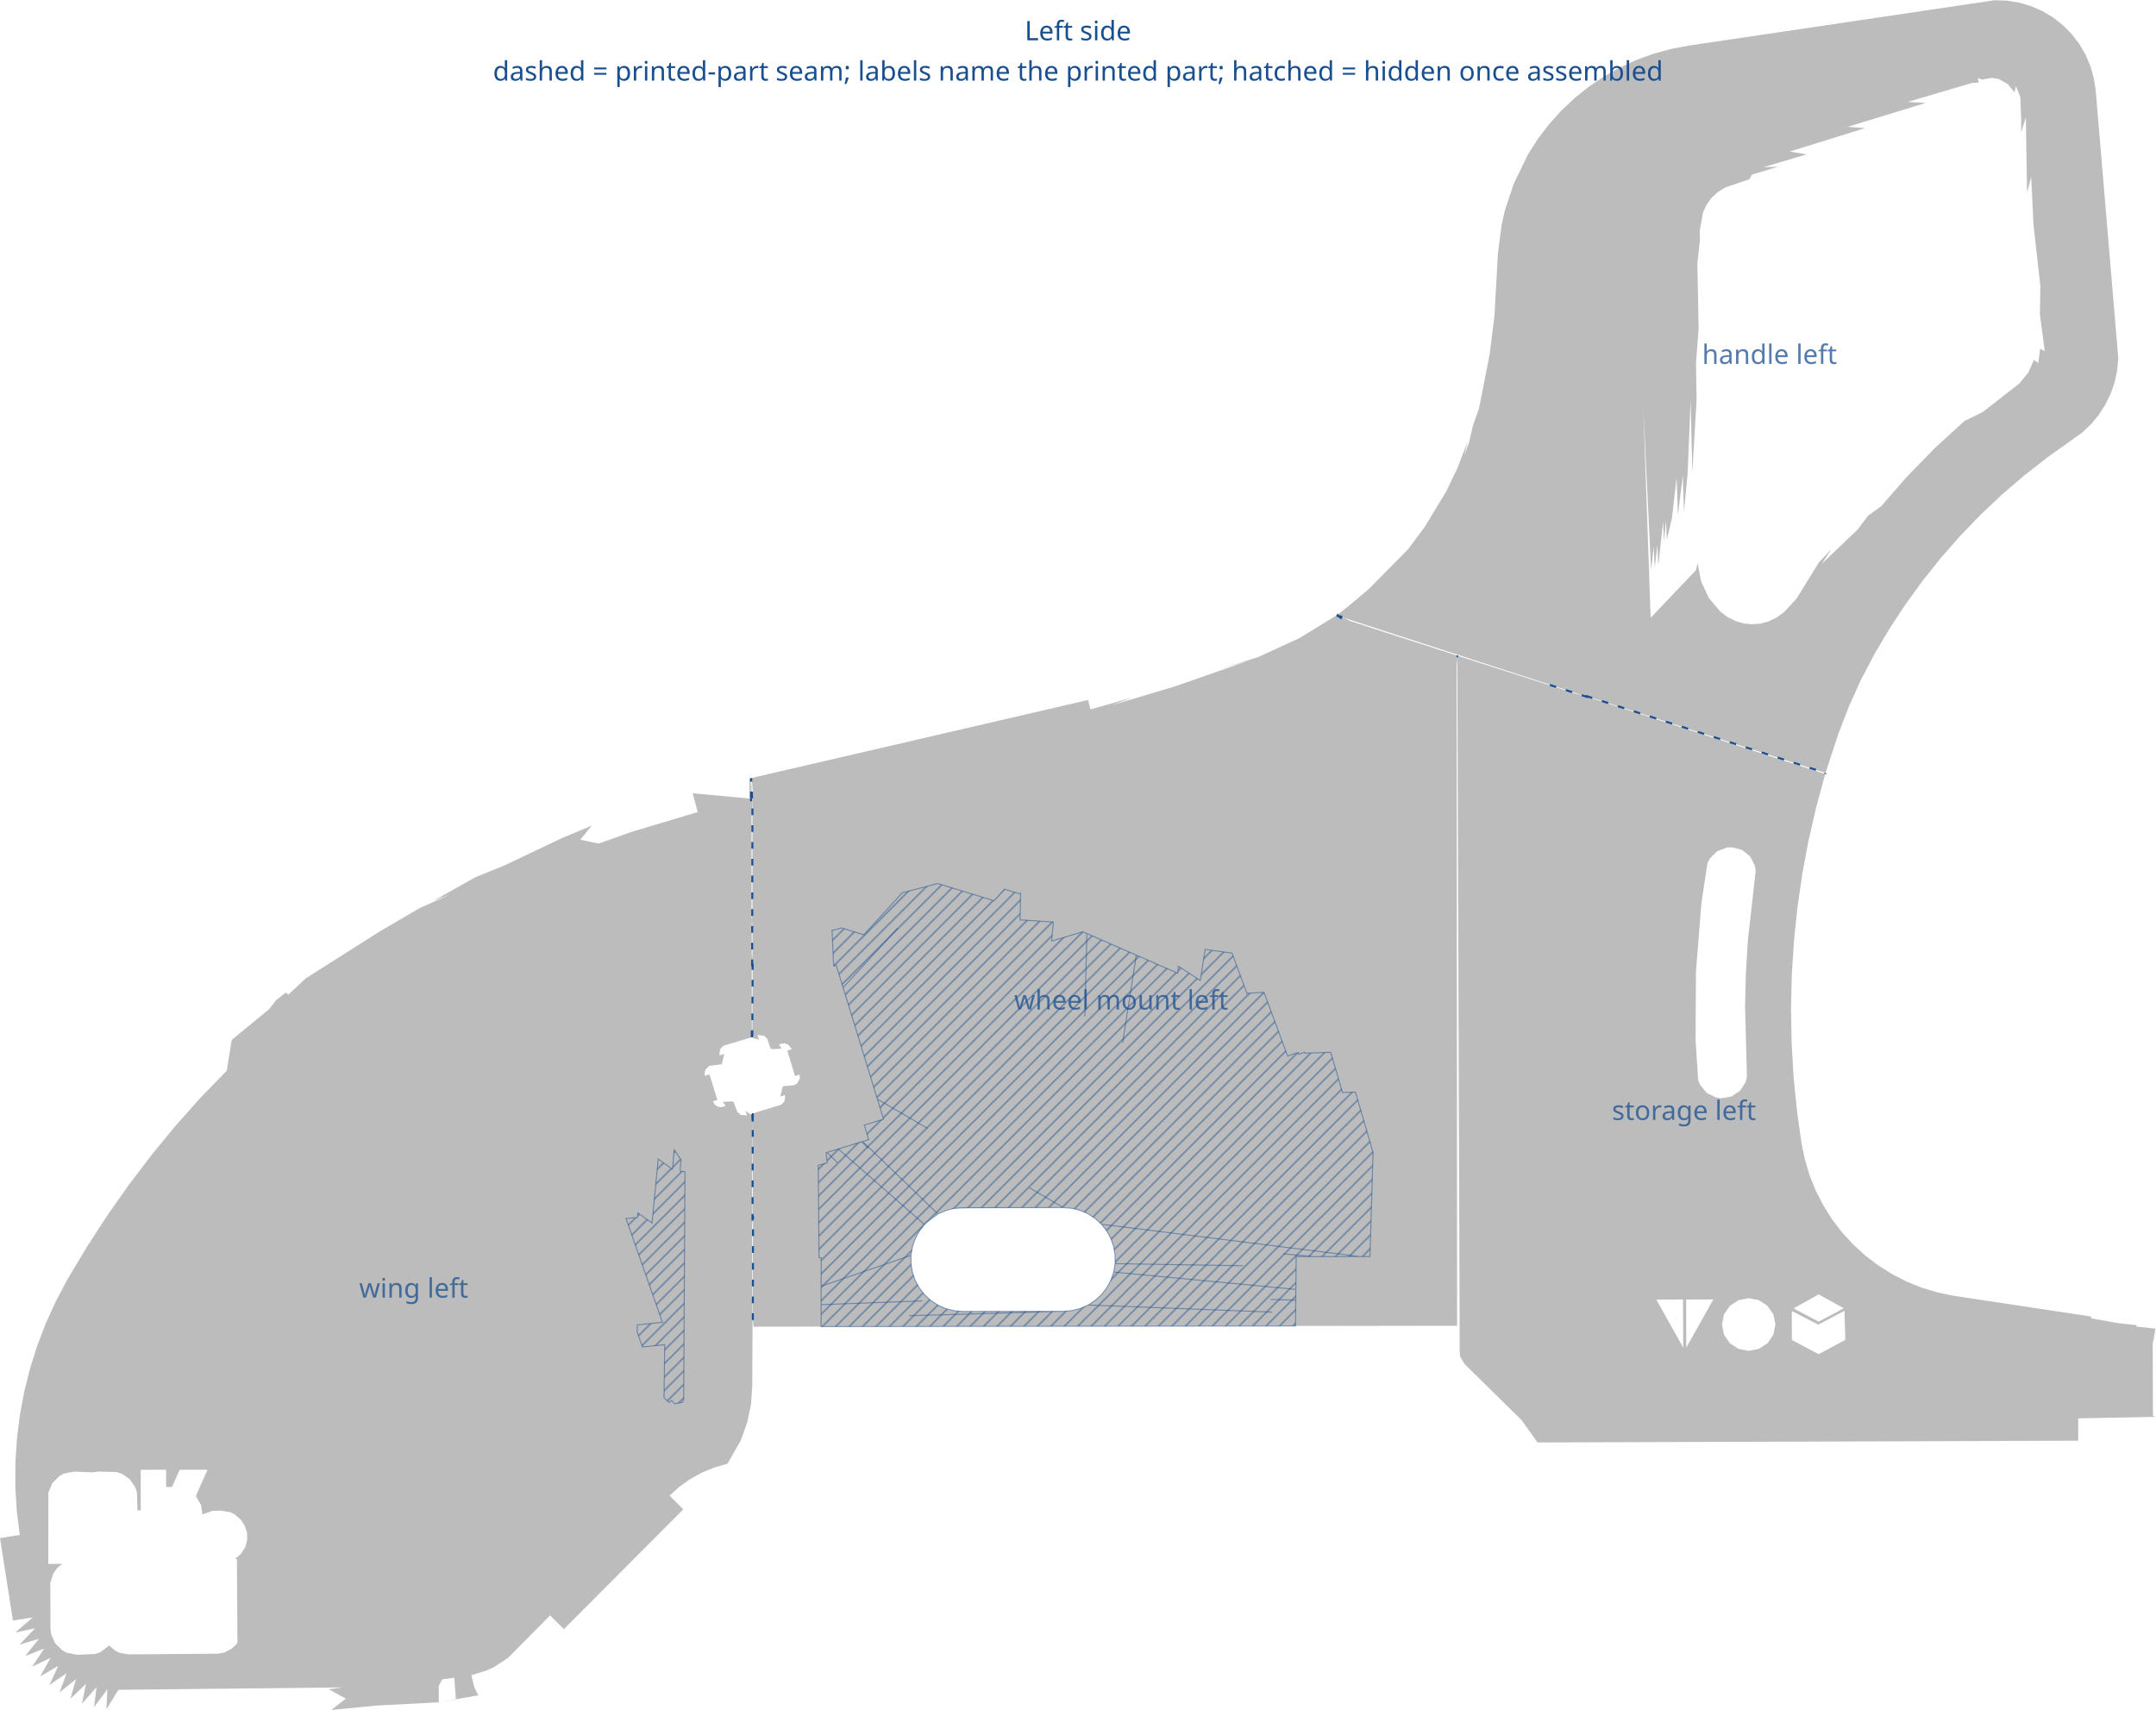
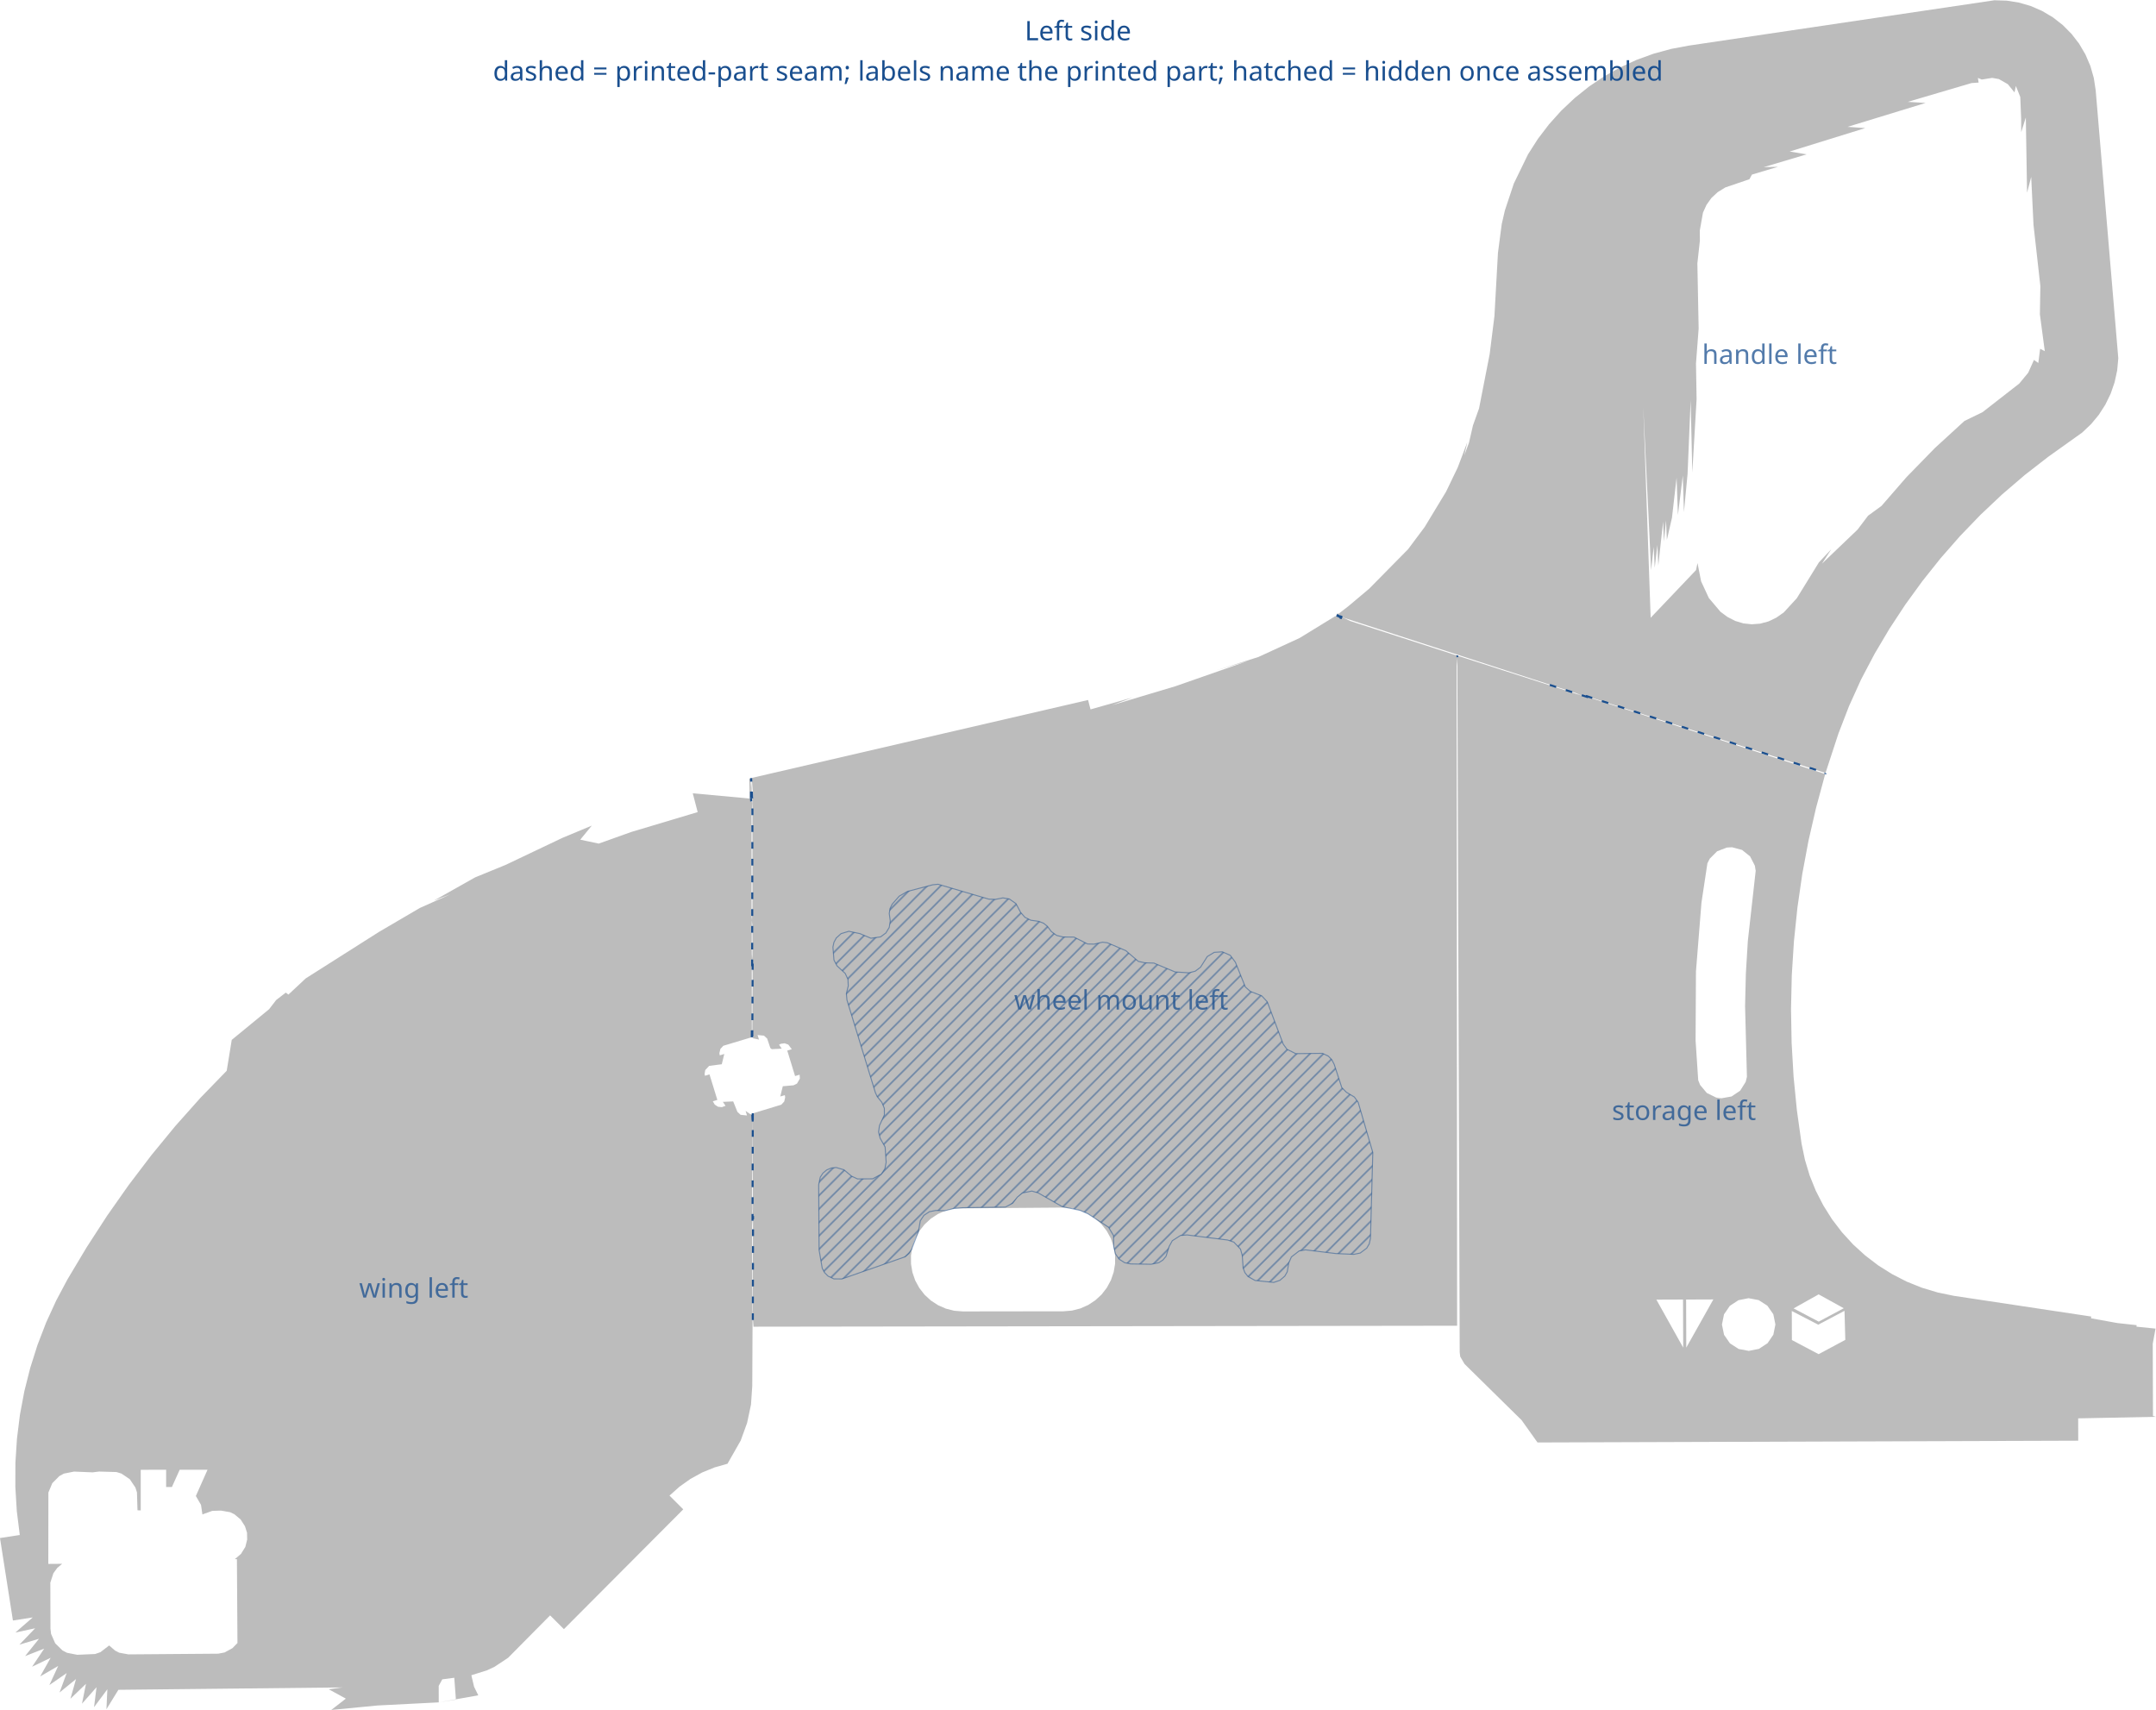
<svg xmlns="http://www.w3.org/2000/svg" width="642.1mm" height="509.3mm" viewBox="0 0 642.1 509.3" version="1.1">
  <defs>
    <pattern id="hidden" width="4" height="4" patternUnits="userSpaceOnUse">
      <path d="M-1 1 L1 -1 M0 4 L4 0 M3 5 L5 3" stroke="#1a4f8f" stroke-width="0.5" stroke-opacity="0.45" />
    </pattern>
  </defs>
  <path d="M581.88 385.95 L577.09 384.96 L572.41 383.55 L567.87 381.73 L563.52 379.5 L559.38 376.9 L555.5 373.94 L551.89 370.65 L548.59 367.04 L545.62 363.16 L543.02 359.02 L540.79 354.67 L538.96 350.14 L537.55 345.46 L536.55 340.68 L535.15 330.69 L534.16 320.65 L533.58 310.59 L533.4 300.5 L533.63 290.42 L534.27 280.35 L535.31 270.32 L536.75 260.34 L538.6 250.43 L540.86 240.6 L543.67 230.22 L472.31 207.27 L469.43 206.56 L472.08 207.51 L434.02 195.28 L434.73 402.81 L434.89 404.08 L436.17 406.26 L453.17 422.99 L457.9 429.63 L618.94 429.1 L618.92 422.45 L642.03 421.99 L641.2 421.73 L641.13 400.22 L641.96 395.72 L636.29 395.14 L636.33 394.69 L630.65 394.07 L622.76 392.65 L622.8 392.12 Z M515.82 252.35 L518.81 253.14 L521.22 255.08 L522.63 257.83 L522.88 259.37 L520.54 280.26 L519.95 289.98 L519.72 299.71 L520.27 320.72 L519.9 322.23 L518.26 324.85 L515.69 326.58 L512.65 327.12 L511.11 326.9 L508.33 325.54 L506.34 323.17 L505.76 321.73 L504.98 309.92 L505.09 289.35 L506.73 268.84 L508.5 257.13 L509.2 255.75 L511.38 253.56 L514.27 252.44 Z M549.33 390.42 L549.57 399.07 L541.63 403.33 L533.66 399.12 L533.63 390.47 L541.52 394.55 Z M541.63 385.52 L549.11 389.65 L541.65 393.64 L534.17 389.7 Z M523.78 387.23 L526.36 388.9 L528.13 391.44 L528.75 394.49 L528.14 397.53 L526.4 400.08 L523.83 401.76 L520.82 402.35 L517.8 401.78 L515.22 400.11 L513.46 397.57 L512.83 394.52 L513.44 391.48 L515.18 388.94 L517.75 387.25 L520.76 386.66 Z M510.27 387.03 L502.21 401.38 L502.16 387.06 Z M493.3 387.09 L501.24 387.06 L501.29 401.38 Z M630.87 106.71 L624.14 26.92 L623.58 23.24 L622.56 19.66 L621.09 16.24 L619.21 13.03 L616.94 10.09 L614.32 7.45 L611.4 5.17 L608.21 3.28 L604.82 1.8 L601.27 0.77 L597.64 0.19 L593.97 0.08 L503.04 13.57 L497.74 14.56 L492.52 15.98 L487.41 17.83 L482.47 20.1 L477.72 22.76 L473.2 25.81 L468.95 29.22 L464.98 32.96 L461.33 37.02 L458.02 41.36 L455.08 45.96 L450.85 54.66 L448.19 62.66 L447.24 66.78 L446.12 75.32 L445.07 94.18 L443.65 105.5 L440.49 121.65 L438.67 126.74 L437.5 131.84 L436.08 135.65 L437.01 131.66 L434.15 139.21 L430.68 146.43 L424.31 156.95 L419.36 163.58 L407.77 175.34 L401.61 180.52 L398.62 182.83 L398.3 182.66 L398.15 183.17 L400.43 184 L398.51 183.12 L398.12 183.23 L398.41 183.4 L398.17 182.99 L398.09 183.31 L543.57 230.54 L547.53 218.46 L550.68 210.31 L554.27 202.37 L558.31 194.7 L562.71 187.28 L567.46 180.05 L572.56 173.03 L578 166.21 L583.77 159.63 L589.87 153.3 L596.28 147.25 L602.99 141.5 L609.98 136.07 L620.14 128.82 L622.75 126.34 L625.06 123.56 L627.02 120.51 L628.6 117.26 L629.78 113.84 L630.54 110.31 Z M601.94 35.33 L601.96 39.35 L603.33 34.98 L603.7 57.4 L604.93 52.68 L605.62 66.98 L607.66 85.19 L607.52 93.62 L608.98 104.59 L607.59 103.88 L607.05 108.11 L605.75 107.2 L604.05 111 L601.38 114.24 L590.43 122.77 L585.05 125.38 L576.24 133.45 L567.77 142.14 L560.34 150.69 L556.35 153.6 L553.2 157.76 L542.62 167.88 L545.4 163.58 L541.71 167.5 L535.11 178.2 L531.23 182.42 L529.02 183.97 L526.67 185.09 L524.21 185.75 L521.7 185.94 L519.21 185.67 L516.79 184.94 L514.5 183.77 L512.4 182.22 L508.93 178.12 L506.62 173.13 L505.55 167.69 L505.11 169.8 L491.6 184 L489.4 121.22 L491.73 169.8 L492.51 162.89 L492.81 169.13 L493.6 162.32 L493.88 168.45 L495.3 155.4 L495.56 161.27 L496.18 155 L496.43 160.8 L497.95 154.19 L499.32 142.27 L499.72 153.37 L501.17 141.66 L501.51 152.55 L502.59 141.2 L503.51 119.15 L504 140.76 L505.28 118.88 L505.1 108.26 L505.89 97.87 L505.51 78.43 L506.26 71.67 L506.23 68.68 L507.18 63.33 L508.23 61.02 L509.68 58.98 L511.56 57.23 L513.85 55.82 L521.02 53.38 L521.76 52 L529.53 49.68 L525.28 49.78 L538.06 45.97 L533 45.13 L555.52 38.15 L550.24 37.78 L573.5 30.66 L568.16 30.34 L587.17 24.74 L589.28 24.59 L589.05 23.21 L590.21 23.69 L593.3 23.2 L595.31 23.55 L597.97 25.07 L599.96 27.52 L600.37 25.6 L601.68 28.9 Z M20.07 381.1 L16.71 387.42 L13.73 393.93 L11.16 400.61 L9 407.44 L7.25 414.38 L5.93 421.42 L5.05 428.52 L4.59 435.68 L4.57 442.85 L5 450.03 L5.89 457.18 L0 458.1 L3.85 482.66 L9.75 481.74 L4.58 486.24 L10.47 484.97 L5.79 489.84 L11.61 488.1 L7.48 493.26 L13.16 491.04 L9.55 496.43 L15.08 493.76 L11.97 499.31 L17.33 496.2 L14.71 501.88 L19.86 498.32 L17.73 504.1 L22.64 500.1 L20.98 505.96 L25.61 501.51 L24.42 507.43 L28.75 502.52 L28.01 508.47 L31.98 503.13 L31.7 509.08 L35.26 503.3 L102.03 502.59 L97.91 503.14 L103 505.93 L98.66 509.3 L112.41 507.97 L130.67 507.04 L142.44 504.94 L141.19 502.4 L140.38 498.96 L145.05 497.49 L147.27 496.45 L151.33 493.76 L163.83 481.13 L167.94 485.23 L203.49 449.55 L199.39 445.46 L202.37 442.8 L205.62 440.49 L209.12 438.57 L212.82 437.06 L216.66 435.97 L220.59 429.07 L222.5 423.82 L223.66 418.36 L224.04 412.79 L224.27 362.19 L224.04 359.35 L223.97 362.17 L224.11 365.01 L224.21 359.38 L224.05 331.66 L223.54 331.91 L222.06 330.88 L222.47 332.24 L220.57 332.05 L219.62 331.17 L218.36 328.05 L215.28 328.18 L216.08 329.35 L214.99 329.76 L213.84 329.64 L212.87 329.01 L212.29 328.01 L213.64 327.6 L211.3 320 L209.95 320.42 L209.85 319.85 L210.04 318.71 L211.21 317.46 L214.96 316.98 L215.71 313.92 L214.36 314.33 L214.25 313.69 L214.54 312.43 L215.42 311.48 L223.89 308.93 L223.91 306.5 L223.74 308.9 L224.05 308.85 L224.16 287.01 L223.94 284.27 L223.86 287.05 L224 289.79 L224.1 284.23 L224.09 239.18 L223.7 231.77 L223.76 237.73 L223.54 231.85 L223.15 231.95 L223.28 237.84 L206.32 236.28 L207.78 241.88 L188.03 247.79 L178.32 251.26 L172.81 250.09 L176.24 245.91 L167.51 249.55 L150.57 257.61 L141.5 261.32 L129.2 268.25 L134.11 266.38 L125.06 270.42 L112.84 277.58 L91.05 291.41 L85.89 296.23 L85.12 295.64 L82.26 297.84 L80.15 300.58 L69.02 309.72 L67.52 318.92 L59.67 327.01 L52.2 335.4 L45.08 344.07 L38.31 352.98 L31.88 362.13 L25.8 371.51 Z M130.67 507.04 L130.66 502.13 L131.72 500.18 L135.29 499.71 L135.78 506.21 Z M29.5 438.29 L34.7 438.44 L36.17 438.9 L38.65 440.57 L40.33 443.06 L40.79 444.52 L40.95 449.83 L41.91 449.87 L41.91 437.77 L49.48 437.76 L49.48 442.89 L51.2 442.89 L53.51 437.76 L61.81 437.75 L58.33 445.57 L59.87 448.23 L60.28 451.06 L63.23 450 L65.8 449.92 L68.54 450.4 L69.79 451 L71.65 452.55 L72.96 454.58 L73.57 456.51 L73.61 458.55 L73.07 460.73 L71.78 462.81 L69.94 464.38 L70.56 464.38 L70.72 489.36 L69.23 490.89 L66.91 492.17 L64.99 492.54 L38.25 492.75 L35.51 492.25 L34.26 491.61 L32.51 490.09 L29.91 492.09 L28.33 492.64 L22.99 492.87 L19.94 492.27 L18.59 491.56 L16.44 489.45 L15.21 486.65 L15.03 485.07 L14.99 471.38 L15.9 468.58 L17.04 467.01 L18.51 465.77 L14.39 465.8 L14.41 444.55 L15.58 441.75 L17.68 439.64 L19.01 438.91 L22.05 438.3 L27.59 438.53 Z M238.14 320.09 L238.22 321.24 L237.37 322.73 L236.33 323.25 L233.13 323.53 L232.38 326.59 L233.74 326.18 L233.84 326.82 L233.56 328.08 L232.68 329.03 L224.05 331.66 L223.95 359.38 L224.17 362.22 L224.25 359.4 L224.1 356.56 L224 362.19 L224.03 390.34 L224.41 395.15 L433.96 394.86 L433.81 198.28 L434.1 195.31 L402.19 184.99 L399.09 183.52 L398.45 183.29 L398.1 183.4 L398.35 183.57 L399.05 183.66 L397.72 183.04 L398.37 183.52 L397.56 183.58 L387.06 190.02 L374.8 195.67 L362.3 199.64 L371.74 196.82 L350.06 204.39 L331.23 210.03 L337.39 207.71 L324.78 211.29 L324.05 208.49 L223.89 231.7 L224.32 237.57 L223.96 237.72 L223.5 231.78 L223.72 238.7 L224.05 239.05 L223.83 242.47 L223.83 273.09 L224.05 275.81 L224.13 273.02 L223.98 270.31 L223.88 275.88 L223.91 306.5 L224.05 308.85 L224.56 308.6 L224.1 309.2 L226.04 309.63 L225.62 308.28 L227.53 308.46 L228.48 309.34 L229.42 312.14 L229.85 312.49 L232.81 312.33 L232.02 311.16 L232.54 310.89 L233.68 310.74 L234.77 311.13 L235.81 312.5 L234.46 312.91 L236.79 320.5 Z M316.72 390.56 L286.73 390.6 L284.19 390.4 L281.71 389.77 L279.38 388.75 L277.24 387.36 L275.36 385.63 L273.79 383.62 L272.57 381.38 L271.74 378.97 L271.32 376.45 L271.31 373.9 L271.73 371.38 L272.55 368.97 L273.76 366.73 L275.33 364.71 L277.2 362.98 L279.34 361.58 L281.67 360.55 L284.14 359.92 L316.68 359.67 L319.22 359.88 L321.69 360.5 L324.03 361.52 L326.17 362.91 L328.05 364.64 L329.62 366.65 L330.84 368.89 L331.67 371.3 L332.09 373.82 L332.1 376.37 L331.68 378.88 L330.85 381.3 L329.64 383.54 L328.08 385.56 L326.2 387.29 L324.07 388.69 L321.74 389.72 L319.26 390.35 Z" fill="#bcbcbc" fill-rule="evenodd" />
-   <path d="M203.29 417.66 L203.62 416.76 L204 349 L202.53 348.8 L202.84 345.48 L200.81 342.48 L200.26 348.22 L196.03 345.23 L194.19 364.26 L189.96 361.27 L189.83 362.63 L186.43 362.91 L197.29 393.84 L189.79 394.61 L189.77 396.75 L191.33 401.19 L197.96 400.51 L197.76 416.31 L199.27 417.74 L199.97 417.1 L200.94 418.11 Z M407.99 374.25 L408.93 343.26 L403.68 325.27 L399.82 325.4 L396.32 313.43 L388.6 313.68 L388.51 313.39 L386.79 314.03 L386.6 313.5 L383.47 314.53 L376.44 295.54 L371.35 295.87 L366.94 283.89 L358.92 282.77 L357.47 292.04 L350.92 287.77 L350.73 289.86 L338.41 284.48 L334.33 310.66 L338.41 284.48 L323.69 278.05 L323.09 302.72 L323.69 278.05 L322.49 277.52 L313.19 280.29 L313.71 274.62 L303.78 273.97 L303.97 266.04 L303.78 266.25 L299.17 264.84 L296.03 268.28 L279.24 263.15 L268.73 265.9 L257.26 278.42 L250.61 276.39 L247.81 277.12 L248.28 287.74 L249.05 287.5 L251.1 294.16 L267.34 276.43 L251.1 294.16 L261.3 327.36 L276.24 336.08 L261.3 327.36 L263.13 333.33 L257.4 335.1 L258.73 339.42 L256.92 339.98 L279.34 361.58 L281.67 360.55 L284.14 359.92 L286.69 359.71 L316.68 359.67 L306.57 353.77 L316.68 359.67 L319.22 359.88 L321.69 360.5 L324.03 361.52 L326.17 362.91 L328.05 364.64 L404.98 374.26 Z M276.27 363.85 L279.34 361.58 L256.92 339.98 L256.58 340.08 L258.55 341.94 L256.58 340.08 L249.66 342.21 L275.33 364.71 Z M271.31 373.9 L271.73 371.38 L272.55 368.97 L273.76 366.73 L275.33 364.71 L249.66 342.21 L246.3 343.24 L249.43 346.3 L246.3 343.24 L246.02 343.33 L246.36 346.33 L243.7 347.07 L243.92 374.59 L244.57 374.59 L244.56 383.09 Z M386.03 374.28 L391.46 374.27 L382.19 373.45 L391.46 374.27 L404.98 374.26 L328.05 364.64 L329.62 366.65 L330.84 368.89 L331.67 371.3 L332.09 373.82 L332.1 376.37 L370.13 377 L332.1 376.37 L331.68 378.88 L385.93 384.04 Z M267.35 395.1 L385.82 394.94 L385.9 387.25 L378.42 387.03 L385.9 387.25 L385.93 384.04 L331.68 378.88 L330.85 381.3 L329.64 383.54 L328.08 385.56 L326.2 387.29 L324.07 388.69 L378.88 390.8 L324.07 388.69 L321.74 389.72 L319.26 390.35 L316.72 390.56 L270.7 391.88 L316.72 390.56 L286.73 390.6 L284.19 390.4 L281.71 389.77 L279.38 388.75 L277.24 387.36 L275.36 385.63 L273.79 383.62 L272.57 381.38 L271.74 378.97 L271.32 376.45 L271.31 373.9 L244.56 383.09 L244.55 388.58 L274.69 387.45 L244.55 388.58 L244.55 395.13 Z" fill="url(#hidden)" fill-rule="evenodd" stroke="#1a4f8f" stroke-width="0.3" stroke-opacity="0.5" />
+   <path d="M379.34 381.96 L381.18 381.34 L382.65 380.07 L383.37 378.8 L383.81 376.17 L384.6 374.38 L386.89 372.6 L388.81 372.26 L397.89 373.37 L403.2 373.6 L405.1 373.21 L407.04 371.75 L407.78 370.49 L408.15 368.84 L408.85 343.27 L404.49 328.31 L403.35 326.74 L400.97 325.31 L399.61 323.92 L397.36 317.04 L396.64 315.63 L395.62 314.58 L393.87 313.73 L385.89 313.82 L383.29 312.53 L382.15 310.95 L377.41 298.37 L375.76 296.6 L372.35 295.27 L370.89 293.97 L367.92 286.59 L366.41 284.55 L364.04 283.49 L361.62 283.65 L359.55 284.91 L357.53 288.09 L355.97 289.26 L354.08 289.75 L349.95 289.48 L343.65 286.85 L340.93 286.76 L339.02 286.34 L335.3 283.15 L329.81 280.8 L328.36 280.63 L325.85 281.2 L323.9 281.16 L319.87 279.11 L316.58 279.07 L314.68 278.61 L313.11 277.46 L311.94 275.9 L310.8 274.98 L309.44 274.43 L307 274.08 L305.25 273.22 L303.96 271.75 L302.59 269.15 L300.61 267.76 L298.69 267.43 L296.47 267.87 L294.52 267.81 L279.39 263.37 L277.77 263.53 L270.27 265.5 L267.81 266.91 L265.7 269.32 L265.06 270.63 L264.84 272.08 L265.14 274.29 L264.84 276.22 L263.83 277.88 L262.26 279.04 L259.38 279.45 L256.1 278.07 L252.81 277.38 L250.49 278.08 L249.05 279.39 L248.36 280.67 L248.06 282.08 L248.37 285.95 L249.28 287.67 L251.72 289.93 L252.54 291.7 L252.63 293.64 L252.06 295.94 L252.24 297.85 L260.69 325.38 L261.24 326.61 L262.63 328.32 L263.38 330.12 L263.39 332.07 L261.93 335.22 L261.65 337.14 L262.13 339.03 L263.61 341.64 L263.91 346.18 L263.54 348.1 L262.46 349.72 L259.9 351.1 L255.39 351.13 L253.62 350.32 L251.34 348.41 L249.01 347.73 L247.56 347.89 L246.21 348.46 L245.09 349.4 L244.29 350.62 L243.82 352.88 L243.94 372.28 L244.88 377.75 L245.57 379.04 L246.6 380.08 L248.35 380.91 L250.74 380.93 L269.62 374.31 L270.72 373.34 L271.49 372.09 L273.54 366.79 L274.08 363.6 L275.17 361.98 L276.79 360.9 L278.71 360.53 L281.37 360.61 L284.14 359.92 L286.69 359.71 L299.44 359.52 L301.58 358.38 L302.98 356.56 L304.49 355.32 L307.33 354.75 L309.2 355.31 L316.37 359.4 L321.69 360.5 L324.03 361.52 L330.16 365.54 L331.64 368.04 L331.68 371.29 L332.2 373.44 L333.31 375.04 L334.95 376.09 L336.74 376.45 L342.84 376.55 L345.1 376.09 L346.33 375.3 L347.27 374.18 L348.19 371.26 L349.13 369.55 L351.57 367.98 L353.52 367.82 L365.6 369.33 L367.45 369.95 L369.45 372.05 L369.97 373.93 L370.23 377.7 L370.77 379.06 L371.68 380.21 L373.79 381.38 Z" fill="url(#hidden)" fill-rule="evenodd" stroke="#1a4f8f" stroke-width="0.3" stroke-opacity="0.5" />
  <polyline points="433.91,195.53 434,195.59" fill="none" stroke="#1a4f8f" stroke-width="0.6" stroke-dasharray="2 3" />
  <polyline points="434.13,195.53 434.03,195.45" fill="none" stroke="#1a4f8f" stroke-width="0.6" stroke-dasharray="2 3" />
  <polyline points="433.89,195.6 434.1,195.31" fill="none" stroke="#1a4f8f" stroke-width="0.6" stroke-dasharray="2 3" />
  <polyline points="472.31,207.27 543.67,230.22 543.57,230.54" fill="none" stroke="#1a4f8f" stroke-width="0.6" stroke-dasharray="2 3" />
  <polyline points="461.56,204 474.93,208.3" fill="none" stroke="#1a4f8f" stroke-width="0.6" stroke-dasharray="2 3" />
  <polyline points="398.98,183.9 399.62,184.15" fill="none" stroke="#1a4f8f" stroke-width="0.6" stroke-dasharray="2 3" />
  <polyline points="398.09,183.31 399.65,184.03" fill="none" stroke="#1a4f8f" stroke-width="0.6" stroke-dasharray="2 3" />
  <polyline points="398.12,183.23 398.41,183.4" fill="none" stroke="#1a4f8f" stroke-width="0.6" stroke-dasharray="2 3" />
  <polyline points="399.68,183.93 398.15,183.17" fill="none" stroke="#1a4f8f" stroke-width="0.6" stroke-dasharray="2 3" />
  <polyline points="399.09,183.52 399.71,183.81" fill="none" stroke="#1a4f8f" stroke-width="0.6" stroke-dasharray="2 3" />
  <polyline points="224.18,334.05 224.05,331.66" fill="none" stroke="#1a4f8f" stroke-width="0.6" stroke-dasharray="2 3" />
  <polyline points="224.2,331.58 224.11,365.01" fill="none" stroke="#1a4f8f" stroke-width="0.6" stroke-dasharray="2 3" />
  <polyline points="224.21,393.16 224.27,362.19" fill="none" stroke="#1a4f8f" stroke-width="0.6" stroke-dasharray="2 3" />
  <polyline points="223.66,237.74 223.7,231.77 224.09,239.18 224,289.79" fill="none" stroke="#1a4f8f" stroke-width="0.6" stroke-dasharray="2 3" />
  <polyline points="224.05,308.85 224.16,287.01" fill="none" stroke="#1a4f8f" stroke-width="0.6" stroke-dasharray="2 3" />
  <polyline points="223.89,308.93 223.91,306.5" fill="none" stroke="#1a4f8f" stroke-width="0.6" stroke-dasharray="2 3" />
  <polyline points="223.66,237.74 223.72,238.7 223.66,237.74" fill="none" stroke="#1a4f8f" stroke-width="0.6" stroke-dasharray="2 3" />
  <text x="501.52" y="333.57" text-anchor="middle" font-family="sans-serif" font-size="8" fill="#1a4f8f" opacity="0.75">storage left</text>
  <text x="527" y="108.38" text-anchor="middle" font-family="sans-serif" font-size="8" fill="#1a4f8f" opacity="0.75">handle left</text>
  <text x="123.21" y="386.49" text-anchor="middle" font-family="sans-serif" font-size="8" fill="#1a4f8f" opacity="0.75">wing left</text>
  <text x="333.91" y="300.69" text-anchor="middle" font-family="sans-serif" font-size="8" fill="#1a4f8f" opacity="0.75">wheel mount left</text>
  <text x="321.05" y="12" text-anchor="middle" font-family="sans-serif" font-size="8" fill="#1a4f8f">Left side</text>
  <text x="321.05" y="24" text-anchor="middle" font-family="sans-serif" font-size="8" fill="#1a4f8f">dashed = printed-part seam; labels name the printed part; hatched = hidden once assembled</text>
</svg>
